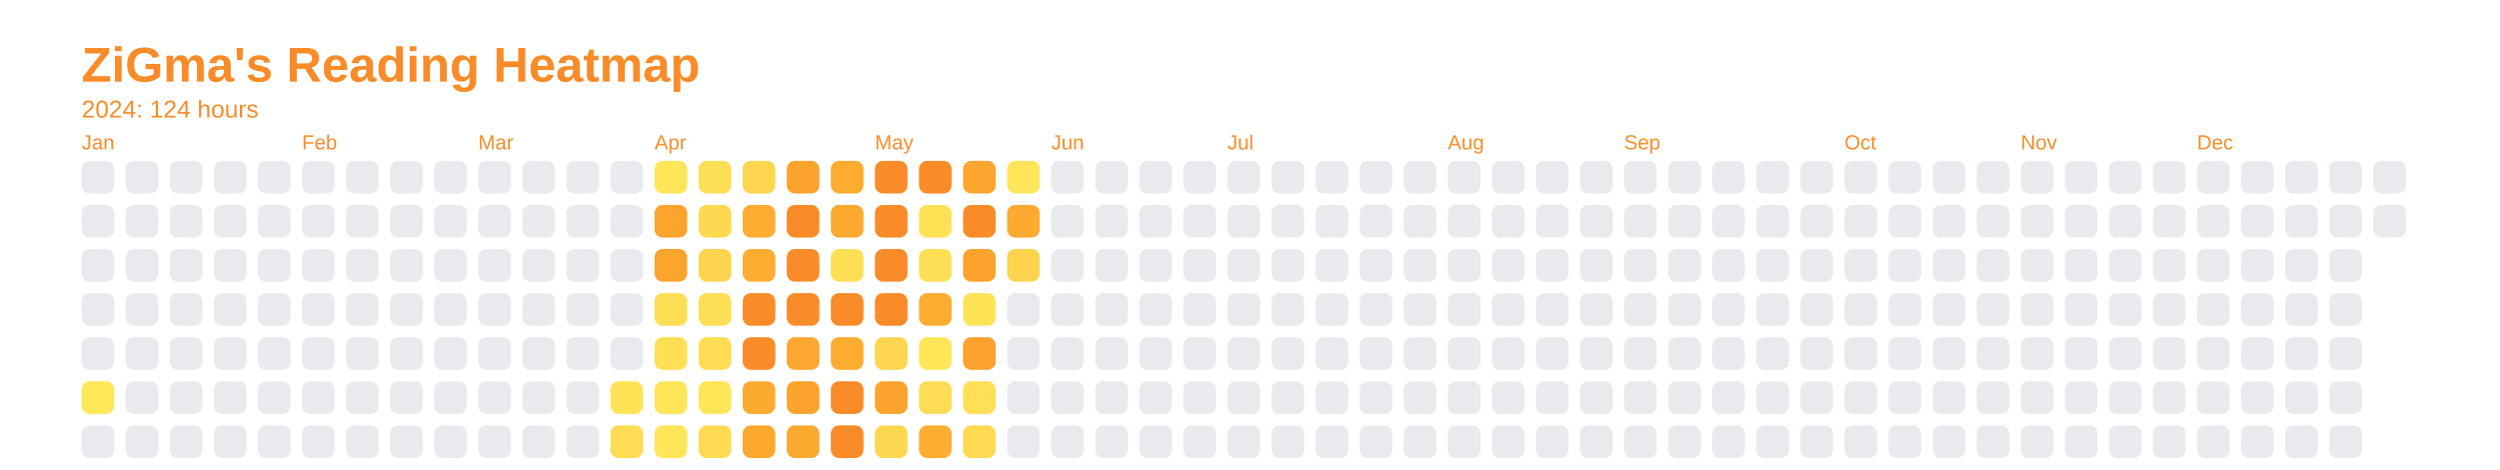
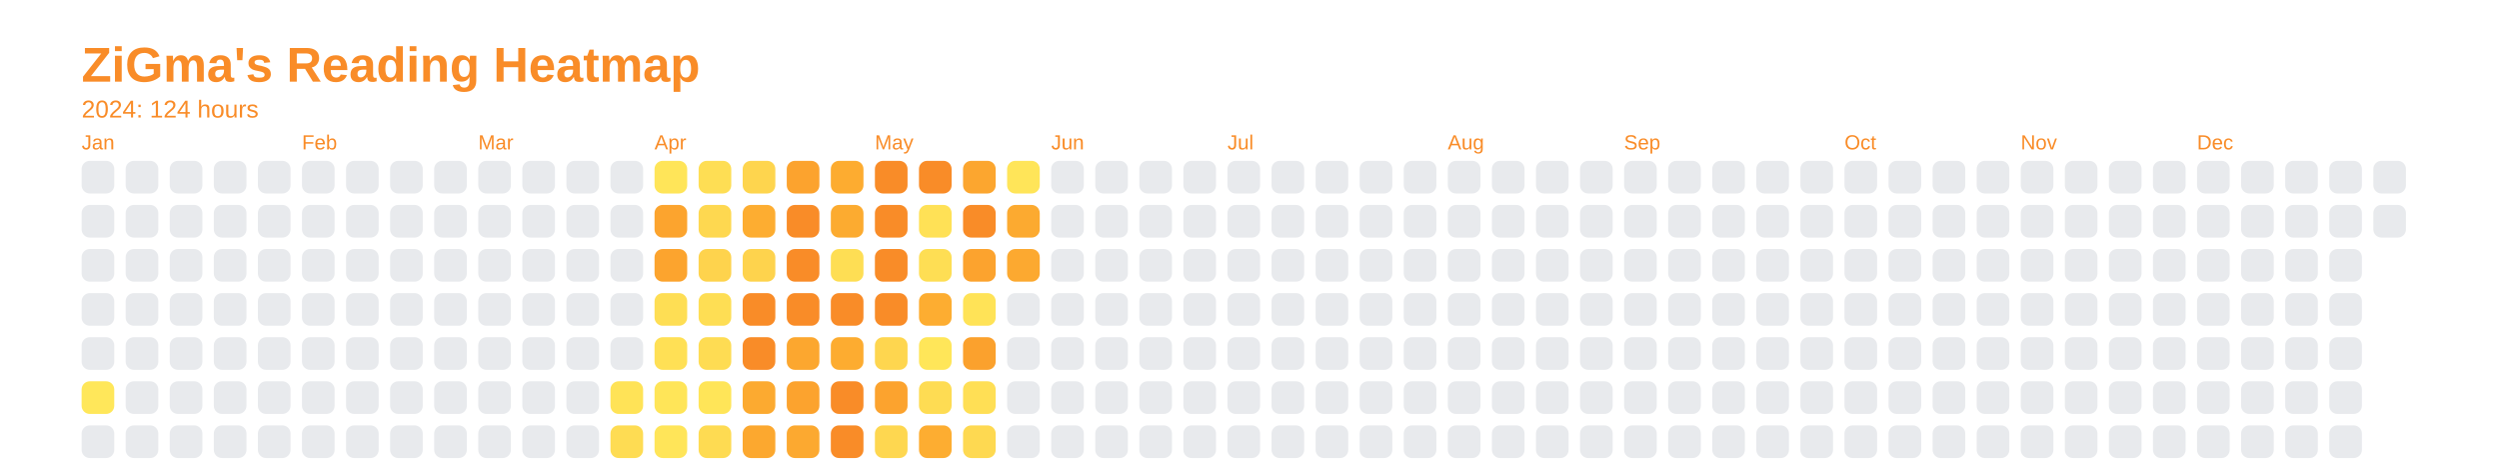
<svg xmlns="http://www.w3.org/2000/svg" baseProfile="full" height="57.5mm" version="1.1" viewBox="0,0,306.2,57.5" width="306.2mm">
  <defs />
  <rect fill="none" height="57.5" width="306.2" x="0" y="0" />
  <text fill="#f98c28" style="font-size:6px; font-family:Arial; font-weight:bold;" x="10" y="10">ZiGma's Reading Heatmap</text>
  <text fill="#f98c28" style="font-size:3px; font-family:Arial;" x="10" y="14.4">2024: 124 hours</text>
  <text fill="#f98c28" style="font-size:2.5px; font-family:Arial" x="10" y="18.3">Jan</text>
  <rect fill="#e8eaed" height="4" rx="1" ry="1" width="4" x="10" y="19.7" />
  <rect fill="#e8eaed" height="4" rx="1" ry="1" width="4" x="10" y="25.1" />
  <rect fill="#e8eaed" height="4" rx="1" ry="1" width="4" x="10" y="30.5" />
  <rect fill="#e8eaed" height="4" rx="1" ry="1" width="4" x="10" y="35.9" />
  <rect fill="#e8eaed" height="4" rx="1" ry="1" width="4" x="10" y="41.3" />
  <rect fill="#ffe75a" height="4" rx="1" ry="1" width="4" x="10" y="46.7" />
  <rect fill="#e8eaed" height="4" rx="1" ry="1" width="4" x="10" y="52.1" />
  <rect fill="#e8eaed" height="4" rx="1" ry="1" width="4" x="15.4" y="19.7" />
  <rect fill="#e8eaed" height="4" rx="1" ry="1" width="4" x="15.4" y="25.1" />
  <rect fill="#e8eaed" height="4" rx="1" ry="1" width="4" x="15.4" y="30.5" />
  <rect fill="#e8eaed" height="4" rx="1" ry="1" width="4" x="15.4" y="35.9" />
  <rect fill="#e8eaed" height="4" rx="1" ry="1" width="4" x="15.4" y="41.3" />
  <rect fill="#e8eaed" height="4" rx="1" ry="1" width="4" x="15.4" y="46.7" />
  <rect fill="#e8eaed" height="4" rx="1" ry="1" width="4" x="15.4" y="52.1" />
  <rect fill="#e8eaed" height="4" rx="1" ry="1" width="4" x="20.8" y="19.7" />
  <rect fill="#e8eaed" height="4" rx="1" ry="1" width="4" x="20.8" y="25.1" />
  <rect fill="#e8eaed" height="4" rx="1" ry="1" width="4" x="20.8" y="30.5" />
  <rect fill="#e8eaed" height="4" rx="1" ry="1" width="4" x="20.8" y="35.9" />
  <rect fill="#e8eaed" height="4" rx="1" ry="1" width="4" x="20.8" y="41.3" />
  <rect fill="#e8eaed" height="4" rx="1" ry="1" width="4" x="20.8" y="46.7" />
  <rect fill="#e8eaed" height="4" rx="1" ry="1" width="4" x="20.8" y="52.1" />
  <rect fill="#e8eaed" height="4" rx="1" ry="1" width="4" x="26.2" y="19.7" />
  <rect fill="#e8eaed" height="4" rx="1" ry="1" width="4" x="26.2" y="25.1" />
  <rect fill="#e8eaed" height="4" rx="1" ry="1" width="4" x="26.2" y="30.5" />
  <rect fill="#e8eaed" height="4" rx="1" ry="1" width="4" x="26.2" y="35.9" />
  <rect fill="#e8eaed" height="4" rx="1" ry="1" width="4" x="26.2" y="41.3" />
  <rect fill="#e8eaed" height="4" rx="1" ry="1" width="4" x="26.2" y="46.7" />
  <rect fill="#e8eaed" height="4" rx="1" ry="1" width="4" x="26.2" y="52.1" />
  <rect fill="#e8eaed" height="4" rx="1" ry="1" width="4" x="31.6" y="19.7" />
  <rect fill="#e8eaed" height="4" rx="1" ry="1" width="4" x="31.6" y="25.1" />
  <rect fill="#e8eaed" height="4" rx="1" ry="1" width="4" x="31.6" y="30.5" />
  <rect fill="#e8eaed" height="4" rx="1" ry="1" width="4" x="31.6" y="35.9" />
  <rect fill="#e8eaed" height="4" rx="1" ry="1" width="4" x="31.6" y="41.3" />
  <rect fill="#e8eaed" height="4" rx="1" ry="1" width="4" x="31.6" y="46.7" />
  <rect fill="#e8eaed" height="4" rx="1" ry="1" width="4" x="31.6" y="52.1" />
  <text fill="#f98c28" style="font-size:2.5px; font-family:Arial" x="37.0" y="18.3">Feb</text>
  <rect fill="#e8eaed" height="4" rx="1" ry="1" width="4" x="37.0" y="19.7" />
  <rect fill="#e8eaed" height="4" rx="1" ry="1" width="4" x="37.0" y="25.1" />
  <rect fill="#e8eaed" height="4" rx="1" ry="1" width="4" x="37.0" y="30.5" />
  <rect fill="#e8eaed" height="4" rx="1" ry="1" width="4" x="37.0" y="35.9" />
  <rect fill="#e8eaed" height="4" rx="1" ry="1" width="4" x="37.0" y="41.3" />
  <rect fill="#e8eaed" height="4" rx="1" ry="1" width="4" x="37.0" y="46.7" />
  <rect fill="#e8eaed" height="4" rx="1" ry="1" width="4" x="37.0" y="52.1" />
  <rect fill="#e8eaed" height="4" rx="1" ry="1" width="4" x="42.4" y="19.7" />
  <rect fill="#e8eaed" height="4" rx="1" ry="1" width="4" x="42.4" y="25.1" />
  <rect fill="#e8eaed" height="4" rx="1" ry="1" width="4" x="42.4" y="30.5" />
  <rect fill="#e8eaed" height="4" rx="1" ry="1" width="4" x="42.4" y="35.9" />
  <rect fill="#e8eaed" height="4" rx="1" ry="1" width="4" x="42.4" y="41.3" />
  <rect fill="#e8eaed" height="4" rx="1" ry="1" width="4" x="42.4" y="46.7" />
  <rect fill="#e8eaed" height="4" rx="1" ry="1" width="4" x="42.4" y="52.1" />
  <rect fill="#e8eaed" height="4" rx="1" ry="1" width="4" x="47.8" y="19.7" />
  <rect fill="#e8eaed" height="4" rx="1" ry="1" width="4" x="47.8" y="25.1" />
  <rect fill="#e8eaed" height="4" rx="1" ry="1" width="4" x="47.8" y="30.5" />
  <rect fill="#e8eaed" height="4" rx="1" ry="1" width="4" x="47.8" y="35.9" />
  <rect fill="#e8eaed" height="4" rx="1" ry="1" width="4" x="47.8" y="41.3" />
  <rect fill="#e8eaed" height="4" rx="1" ry="1" width="4" x="47.8" y="46.7" />
  <rect fill="#e8eaed" height="4" rx="1" ry="1" width="4" x="47.8" y="52.1" />
  <rect fill="#e8eaed" height="4" rx="1" ry="1" width="4" x="53.2" y="19.7" />
  <rect fill="#e8eaed" height="4" rx="1" ry="1" width="4" x="53.2" y="25.1" />
  <rect fill="#e8eaed" height="4" rx="1" ry="1" width="4" x="53.2" y="30.5" />
  <rect fill="#e8eaed" height="4" rx="1" ry="1" width="4" x="53.2" y="35.9" />
  <rect fill="#e8eaed" height="4" rx="1" ry="1" width="4" x="53.2" y="41.3" />
  <rect fill="#e8eaed" height="4" rx="1" ry="1" width="4" x="53.2" y="46.7" />
  <rect fill="#e8eaed" height="4" rx="1" ry="1" width="4" x="53.2" y="52.1" />
  <text fill="#f98c28" style="font-size:2.5px; font-family:Arial" x="58.6" y="18.3">Mar</text>
  <rect fill="#e8eaed" height="4" rx="1" ry="1" width="4" x="58.6" y="19.7" />
  <rect fill="#e8eaed" height="4" rx="1" ry="1" width="4" x="58.6" y="25.1" />
  <rect fill="#e8eaed" height="4" rx="1" ry="1" width="4" x="58.6" y="30.5" />
  <rect fill="#e8eaed" height="4" rx="1" ry="1" width="4" x="58.6" y="35.9" />
  <rect fill="#e8eaed" height="4" rx="1" ry="1" width="4" x="58.6" y="41.3" />
  <rect fill="#e8eaed" height="4" rx="1" ry="1" width="4" x="58.6" y="46.7" />
  <rect fill="#e8eaed" height="4" rx="1" ry="1" width="4" x="58.6" y="52.1" />
  <rect fill="#e8eaed" height="4" rx="1" ry="1" width="4" x="64" y="19.7" />
  <rect fill="#e8eaed" height="4" rx="1" ry="1" width="4" x="64" y="25.1" />
  <rect fill="#e8eaed" height="4" rx="1" ry="1" width="4" x="64" y="30.5" />
  <rect fill="#e8eaed" height="4" rx="1" ry="1" width="4" x="64" y="35.9" />
  <rect fill="#e8eaed" height="4" rx="1" ry="1" width="4" x="64" y="41.3" />
  <rect fill="#e8eaed" height="4" rx="1" ry="1" width="4" x="64" y="46.7" />
  <rect fill="#e8eaed" height="4" rx="1" ry="1" width="4" x="64" y="52.1" />
  <rect fill="#e8eaed" height="4" rx="1" ry="1" width="4" x="69.4" y="19.7" />
  <rect fill="#e8eaed" height="4" rx="1" ry="1" width="4" x="69.4" y="25.1" />
  <rect fill="#e8eaed" height="4" rx="1" ry="1" width="4" x="69.4" y="30.5" />
  <rect fill="#e8eaed" height="4" rx="1" ry="1" width="4" x="69.4" y="35.9" />
  <rect fill="#e8eaed" height="4" rx="1" ry="1" width="4" x="69.4" y="41.3" />
  <rect fill="#e8eaed" height="4" rx="1" ry="1" width="4" x="69.4" y="46.7" />
  <rect fill="#e8eaed" height="4" rx="1" ry="1" width="4" x="69.4" y="52.1" />
  <rect fill="#e8eaed" height="4" rx="1" ry="1" width="4" x="74.8" y="19.7" />
  <rect fill="#e8eaed" height="4" rx="1" ry="1" width="4" x="74.8" y="25.1" />
  <rect fill="#e8eaed" height="4" rx="1" ry="1" width="4" x="74.8" y="30.5" />
  <rect fill="#e8eaed" height="4" rx="1" ry="1" width="4" x="74.8" y="35.9" />
  <rect fill="#e8eaed" height="4" rx="1" ry="1" width="4" x="74.8" y="41.3" />
  <rect fill="#ffe357" height="4" rx="1" ry="1" width="4" x="74.8" y="46.7" />
  <rect fill="#fedc53" height="4" rx="1" ry="1" width="4" x="74.8" y="52.1" />
  <text fill="#f98c28" style="font-size:2.5px; font-family:Arial" x="80.2" y="18.3">Apr</text>
  <rect fill="#ffe559" height="4" rx="1" ry="1" width="4" x="80.2" y="19.7" />
  <rect fill="#fca42e" height="4" rx="1" ry="1" width="4" x="80.2" y="25.1" />
  <rect fill="#fca42e" height="4" rx="1" ry="1" width="4" x="80.2" y="30.5" />
  <rect fill="#fede54" height="4" rx="1" ry="1" width="4" x="80.2" y="35.9" />
  <rect fill="#ffe055" height="4" rx="1" ry="1" width="4" x="80.2" y="41.3" />
  <rect fill="#ffe558" height="4" rx="1" ry="1" width="4" x="80.2" y="46.7" />
  <rect fill="#ffe559" height="4" rx="1" ry="1" width="4" x="80.2" y="52.1" />
  <rect fill="#fede54" height="4" rx="1" ry="1" width="4" x="85.6" y="19.7" />
  <rect fill="#fed850" height="4" rx="1" ry="1" width="4" x="85.6" y="25.1" />
  <rect fill="#fed34d" height="4" rx="1" ry="1" width="4" x="85.6" y="30.5" />
  <rect fill="#fede54" height="4" rx="1" ry="1" width="4" x="85.6" y="35.9" />
  <rect fill="#fedc53" height="4" rx="1" ry="1" width="4" x="85.6" y="41.3" />
  <rect fill="#ffe558" height="4" rx="1" ry="1" width="4" x="85.6" y="46.7" />
  <rect fill="#fedb52" height="4" rx="1" ry="1" width="4" x="85.6" y="52.1" />
  <rect fill="#fed54e" height="4" rx="1" ry="1" width="4" x="91" y="19.7" />
  <rect fill="#fdad31" height="4" rx="1" ry="1" width="4" x="91" y="25.1" />
-   <rect fill="#fdad31" height="4" rx="1" ry="1" width="4" x="91" y="30.5" />
+   <rect fill="#fed34d" height="4" rx="1" ry="1" width="4" x="91" y="30.5" />
  <rect fill="#f98c28" height="4" rx="1" ry="1" width="4" x="91" y="35.9" />
  <rect fill="#f98c28" height="4" rx="1" ry="1" width="4" x="91" y="41.3" />
  <rect fill="#fcaa30" height="4" rx="1" ry="1" width="4" x="91" y="46.7" />
  <rect fill="#fca82f" height="4" rx="1" ry="1" width="4" x="91" y="52.1" />
  <rect fill="#fca32e" height="4" rx="1" ry="1" width="4" x="96.4" y="19.7" />
  <rect fill="#f98c28" height="4" rx="1" ry="1" width="4" x="96.4" y="25.1" />
  <rect fill="#f98c28" height="4" rx="1" ry="1" width="4" x="96.4" y="30.5" />
  <rect fill="#f98c28" height="4" rx="1" ry="1" width="4" x="96.4" y="35.9" />
  <rect fill="#fca72f" height="4" rx="1" ry="1" width="4" x="96.4" y="41.3" />
  <rect fill="#fca32e" height="4" rx="1" ry="1" width="4" x="96.4" y="46.7" />
  <rect fill="#fca930" height="4" rx="1" ry="1" width="4" x="96.4" y="52.1" />
  <rect fill="#fdac30" height="4" rx="1" ry="1" width="4" x="101.8" y="19.7" />
  <rect fill="#fcab30" height="4" rx="1" ry="1" width="4" x="101.8" y="25.1" />
  <rect fill="#fede54" height="4" rx="1" ry="1" width="4" x="101.8" y="30.5" />
  <rect fill="#f98c28" height="4" rx="1" ry="1" width="4" x="101.8" y="35.9" />
  <rect fill="#fdac30" height="4" rx="1" ry="1" width="4" x="101.8" y="41.3" />
  <rect fill="#f98c28" height="4" rx="1" ry="1" width="4" x="101.8" y="46.7" />
  <rect fill="#f98c28" height="4" rx="1" ry="1" width="4" x="101.8" y="52.1" />
  <text fill="#f98c28" style="font-size:2.5px; font-family:Arial" x="107.2" y="18.3">May</text>
  <rect fill="#f98c28" height="4" rx="1" ry="1" width="4" x="107.2" y="19.7" />
  <rect fill="#f98c28" height="4" rx="1" ry="1" width="4" x="107.2" y="25.1" />
  <rect fill="#f98c28" height="4" rx="1" ry="1" width="4" x="107.2" y="30.5" />
  <rect fill="#f98c28" height="4" rx="1" ry="1" width="4" x="107.2" y="35.9" />
  <rect fill="#fed64f" height="4" rx="1" ry="1" width="4" x="107.2" y="41.3" />
  <rect fill="#fca32e" height="4" rx="1" ry="1" width="4" x="107.2" y="46.7" />
  <rect fill="#fed750" height="4" rx="1" ry="1" width="4" x="107.2" y="52.1" />
  <rect fill="#f98c28" height="4" rx="1" ry="1" width="4" x="112.6" y="19.7" />
  <rect fill="#ffe156" height="4" rx="1" ry="1" width="4" x="112.6" y="25.1" />
  <rect fill="#fede54" height="4" rx="1" ry="1" width="4" x="112.6" y="30.5" />
  <rect fill="#fdad31" height="4" rx="1" ry="1" width="4" x="112.6" y="35.9" />
  <rect fill="#ffe659" height="4" rx="1" ry="1" width="4" x="112.6" y="41.3" />
  <rect fill="#fedc53" height="4" rx="1" ry="1" width="4" x="112.6" y="46.7" />
  <rect fill="#fdad31" height="4" rx="1" ry="1" width="4" x="112.6" y="52.1" />
  <rect fill="#fca62f" height="4" rx="1" ry="1" width="4" x="118" y="19.7" />
  <rect fill="#f98c28" height="4" rx="1" ry="1" width="4" x="118" y="25.1" />
  <rect fill="#fca32e" height="4" rx="1" ry="1" width="4" x="118" y="30.5" />
  <rect fill="#ffe357" height="4" rx="1" ry="1" width="4" x="118" y="35.9" />
  <rect fill="#fba12d" height="4" rx="1" ry="1" width="4" x="118" y="41.3" />
  <rect fill="#ffdf55" height="4" rx="1" ry="1" width="4" x="118" y="46.7" />
  <rect fill="#fed951" height="4" rx="1" ry="1" width="4" x="118" y="52.1" />
  <rect fill="#ffe559" height="4" rx="1" ry="1" width="4" x="123.4" y="19.7" />
  <rect fill="#fcaa30" height="4" rx="1" ry="1" width="4" x="123.4" y="25.1" />
-   <rect fill="#fed34d" height="4" rx="1" ry="1" width="4" x="123.4" y="30.5" />
+   <rect fill="#fca930" height="4" rx="1" ry="1" width="4" x="123.4" y="30.5" />
  <rect fill="#e8eaed" height="4" rx="1" ry="1" width="4" x="123.4" y="35.9" />
  <rect fill="#e8eaed" height="4" rx="1" ry="1" width="4" x="123.4" y="41.3" />
  <rect fill="#e8eaed" height="4" rx="1" ry="1" width="4" x="123.4" y="46.7" />
  <rect fill="#e8eaed" height="4" rx="1" ry="1" width="4" x="123.4" y="52.1" />
  <text fill="#f98c28" style="font-size:2.5px; font-family:Arial" x="128.8" y="18.3">Jun</text>
  <rect fill="#e8eaed" height="4" rx="1" ry="1" width="4" x="128.8" y="19.7" />
  <rect fill="#e8eaed" height="4" rx="1" ry="1" width="4" x="128.8" y="25.1" />
  <rect fill="#e8eaed" height="4" rx="1" ry="1" width="4" x="128.8" y="30.5" />
  <rect fill="#e8eaed" height="4" rx="1" ry="1" width="4" x="128.8" y="35.9" />
  <rect fill="#e8eaed" height="4" rx="1" ry="1" width="4" x="128.8" y="41.3" />
  <rect fill="#e8eaed" height="4" rx="1" ry="1" width="4" x="128.8" y="46.7" />
  <rect fill="#e8eaed" height="4" rx="1" ry="1" width="4" x="128.8" y="52.1" />
  <rect fill="#e8eaed" height="4" rx="1" ry="1" width="4" x="134.2" y="19.7" />
  <rect fill="#e8eaed" height="4" rx="1" ry="1" width="4" x="134.2" y="25.1" />
  <rect fill="#e8eaed" height="4" rx="1" ry="1" width="4" x="134.2" y="30.5" />
  <rect fill="#e8eaed" height="4" rx="1" ry="1" width="4" x="134.2" y="35.9" />
  <rect fill="#e8eaed" height="4" rx="1" ry="1" width="4" x="134.2" y="41.3" />
  <rect fill="#e8eaed" height="4" rx="1" ry="1" width="4" x="134.2" y="46.7" />
  <rect fill="#e8eaed" height="4" rx="1" ry="1" width="4" x="134.2" y="52.1" />
  <rect fill="#e8eaed" height="4" rx="1" ry="1" width="4" x="139.6" y="19.7" />
  <rect fill="#e8eaed" height="4" rx="1" ry="1" width="4" x="139.6" y="25.1" />
  <rect fill="#e8eaed" height="4" rx="1" ry="1" width="4" x="139.6" y="30.5" />
  <rect fill="#e8eaed" height="4" rx="1" ry="1" width="4" x="139.6" y="35.9" />
  <rect fill="#e8eaed" height="4" rx="1" ry="1" width="4" x="139.6" y="41.3" />
  <rect fill="#e8eaed" height="4" rx="1" ry="1" width="4" x="139.6" y="46.7" />
  <rect fill="#e8eaed" height="4" rx="1" ry="1" width="4" x="139.6" y="52.1" />
  <rect fill="#e8eaed" height="4" rx="1" ry="1" width="4" x="145" y="19.7" />
  <rect fill="#e8eaed" height="4" rx="1" ry="1" width="4" x="145" y="25.1" />
  <rect fill="#e8eaed" height="4" rx="1" ry="1" width="4" x="145" y="30.5" />
  <rect fill="#e8eaed" height="4" rx="1" ry="1" width="4" x="145" y="35.9" />
  <rect fill="#e8eaed" height="4" rx="1" ry="1" width="4" x="145" y="41.3" />
  <rect fill="#e8eaed" height="4" rx="1" ry="1" width="4" x="145" y="46.7" />
  <rect fill="#e8eaed" height="4" rx="1" ry="1" width="4" x="145" y="52.1" />
  <text fill="#f98c28" style="font-size:2.5px; font-family:Arial" x="150.4" y="18.3">Jul</text>
  <rect fill="#e8eaed" height="4" rx="1" ry="1" width="4" x="150.4" y="19.7" />
  <rect fill="#e8eaed" height="4" rx="1" ry="1" width="4" x="150.4" y="25.1" />
  <rect fill="#e8eaed" height="4" rx="1" ry="1" width="4" x="150.4" y="30.5" />
  <rect fill="#e8eaed" height="4" rx="1" ry="1" width="4" x="150.4" y="35.9" />
  <rect fill="#e8eaed" height="4" rx="1" ry="1" width="4" x="150.4" y="41.3" />
  <rect fill="#e8eaed" height="4" rx="1" ry="1" width="4" x="150.4" y="46.7" />
  <rect fill="#e8eaed" height="4" rx="1" ry="1" width="4" x="150.4" y="52.1" />
  <rect fill="#e8eaed" height="4" rx="1" ry="1" width="4" x="155.8" y="19.7" />
  <rect fill="#e8eaed" height="4" rx="1" ry="1" width="4" x="155.8" y="25.1" />
  <rect fill="#e8eaed" height="4" rx="1" ry="1" width="4" x="155.8" y="30.5" />
  <rect fill="#e8eaed" height="4" rx="1" ry="1" width="4" x="155.8" y="35.9" />
  <rect fill="#e8eaed" height="4" rx="1" ry="1" width="4" x="155.8" y="41.3" />
  <rect fill="#e8eaed" height="4" rx="1" ry="1" width="4" x="155.8" y="46.7" />
  <rect fill="#e8eaed" height="4" rx="1" ry="1" width="4" x="155.8" y="52.1" />
  <rect fill="#e8eaed" height="4" rx="1" ry="1" width="4" x="161.2" y="19.7" />
  <rect fill="#e8eaed" height="4" rx="1" ry="1" width="4" x="161.2" y="25.1" />
  <rect fill="#e8eaed" height="4" rx="1" ry="1" width="4" x="161.2" y="30.5" />
  <rect fill="#e8eaed" height="4" rx="1" ry="1" width="4" x="161.2" y="35.9" />
  <rect fill="#e8eaed" height="4" rx="1" ry="1" width="4" x="161.2" y="41.3" />
  <rect fill="#e8eaed" height="4" rx="1" ry="1" width="4" x="161.2" y="46.7" />
  <rect fill="#e8eaed" height="4" rx="1" ry="1" width="4" x="161.2" y="52.1" />
  <rect fill="#e8eaed" height="4" rx="1" ry="1" width="4" x="166.6" y="19.7" />
  <rect fill="#e8eaed" height="4" rx="1" ry="1" width="4" x="166.6" y="25.1" />
  <rect fill="#e8eaed" height="4" rx="1" ry="1" width="4" x="166.6" y="30.5" />
  <rect fill="#e8eaed" height="4" rx="1" ry="1" width="4" x="166.6" y="35.9" />
  <rect fill="#e8eaed" height="4" rx="1" ry="1" width="4" x="166.6" y="41.3" />
  <rect fill="#e8eaed" height="4" rx="1" ry="1" width="4" x="166.6" y="46.7" />
  <rect fill="#e8eaed" height="4" rx="1" ry="1" width="4" x="166.6" y="52.1" />
  <rect fill="#e8eaed" height="4" rx="1" ry="1" width="4" x="172" y="19.7" />
  <rect fill="#e8eaed" height="4" rx="1" ry="1" width="4" x="172" y="25.1" />
  <rect fill="#e8eaed" height="4" rx="1" ry="1" width="4" x="172" y="30.5" />
  <rect fill="#e8eaed" height="4" rx="1" ry="1" width="4" x="172" y="35.9" />
  <rect fill="#e8eaed" height="4" rx="1" ry="1" width="4" x="172" y="41.3" />
  <rect fill="#e8eaed" height="4" rx="1" ry="1" width="4" x="172" y="46.7" />
  <rect fill="#e8eaed" height="4" rx="1" ry="1" width="4" x="172" y="52.1" />
  <text fill="#f98c28" style="font-size:2.5px; font-family:Arial" x="177.4" y="18.3">Aug</text>
  <rect fill="#e8eaed" height="4" rx="1" ry="1" width="4" x="177.4" y="19.7" />
  <rect fill="#e8eaed" height="4" rx="1" ry="1" width="4" x="177.4" y="25.1" />
  <rect fill="#e8eaed" height="4" rx="1" ry="1" width="4" x="177.4" y="30.5" />
  <rect fill="#e8eaed" height="4" rx="1" ry="1" width="4" x="177.4" y="35.9" />
  <rect fill="#e8eaed" height="4" rx="1" ry="1" width="4" x="177.4" y="41.3" />
  <rect fill="#e8eaed" height="4" rx="1" ry="1" width="4" x="177.4" y="46.7" />
  <rect fill="#e8eaed" height="4" rx="1" ry="1" width="4" x="177.4" y="52.1" />
  <rect fill="#e8eaed" height="4" rx="1" ry="1" width="4" x="182.8" y="19.7" />
  <rect fill="#e8eaed" height="4" rx="1" ry="1" width="4" x="182.8" y="25.1" />
  <rect fill="#e8eaed" height="4" rx="1" ry="1" width="4" x="182.8" y="30.5" />
  <rect fill="#e8eaed" height="4" rx="1" ry="1" width="4" x="182.8" y="35.9" />
  <rect fill="#e8eaed" height="4" rx="1" ry="1" width="4" x="182.8" y="41.3" />
  <rect fill="#e8eaed" height="4" rx="1" ry="1" width="4" x="182.8" y="46.7" />
  <rect fill="#e8eaed" height="4" rx="1" ry="1" width="4" x="182.8" y="52.1" />
  <rect fill="#e8eaed" height="4" rx="1" ry="1" width="4" x="188.2" y="19.7" />
  <rect fill="#e8eaed" height="4" rx="1" ry="1" width="4" x="188.2" y="25.1" />
  <rect fill="#e8eaed" height="4" rx="1" ry="1" width="4" x="188.2" y="30.5" />
  <rect fill="#e8eaed" height="4" rx="1" ry="1" width="4" x="188.2" y="35.9" />
  <rect fill="#e8eaed" height="4" rx="1" ry="1" width="4" x="188.2" y="41.3" />
  <rect fill="#e8eaed" height="4" rx="1" ry="1" width="4" x="188.2" y="46.7" />
  <rect fill="#e8eaed" height="4" rx="1" ry="1" width="4" x="188.2" y="52.1" />
  <rect fill="#e8eaed" height="4" rx="1" ry="1" width="4" x="193.6" y="19.7" />
  <rect fill="#e8eaed" height="4" rx="1" ry="1" width="4" x="193.6" y="25.1" />
  <rect fill="#e8eaed" height="4" rx="1" ry="1" width="4" x="193.6" y="30.5" />
  <rect fill="#e8eaed" height="4" rx="1" ry="1" width="4" x="193.6" y="35.9" />
  <rect fill="#e8eaed" height="4" rx="1" ry="1" width="4" x="193.6" y="41.3" />
  <rect fill="#e8eaed" height="4" rx="1" ry="1" width="4" x="193.6" y="46.7" />
  <rect fill="#e8eaed" height="4" rx="1" ry="1" width="4" x="193.6" y="52.1" />
  <text fill="#f98c28" style="font-size:2.5px; font-family:Arial" x="199" y="18.3">Sep</text>
  <rect fill="#e8eaed" height="4" rx="1" ry="1" width="4" x="199" y="19.7" />
  <rect fill="#e8eaed" height="4" rx="1" ry="1" width="4" x="199" y="25.1" />
  <rect fill="#e8eaed" height="4" rx="1" ry="1" width="4" x="199" y="30.5" />
  <rect fill="#e8eaed" height="4" rx="1" ry="1" width="4" x="199" y="35.9" />
  <rect fill="#e8eaed" height="4" rx="1" ry="1" width="4" x="199" y="41.3" />
  <rect fill="#e8eaed" height="4" rx="1" ry="1" width="4" x="199" y="46.7" />
  <rect fill="#e8eaed" height="4" rx="1" ry="1" width="4" x="199" y="52.1" />
  <rect fill="#e8eaed" height="4" rx="1" ry="1" width="4" x="204.4" y="19.7" />
  <rect fill="#e8eaed" height="4" rx="1" ry="1" width="4" x="204.4" y="25.1" />
  <rect fill="#e8eaed" height="4" rx="1" ry="1" width="4" x="204.4" y="30.5" />
  <rect fill="#e8eaed" height="4" rx="1" ry="1" width="4" x="204.4" y="35.9" />
  <rect fill="#e8eaed" height="4" rx="1" ry="1" width="4" x="204.4" y="41.3" />
  <rect fill="#e8eaed" height="4" rx="1" ry="1" width="4" x="204.4" y="46.7" />
  <rect fill="#e8eaed" height="4" rx="1" ry="1" width="4" x="204.4" y="52.1" />
  <rect fill="#e8eaed" height="4" rx="1" ry="1" width="4" x="209.8" y="19.7" />
  <rect fill="#e8eaed" height="4" rx="1" ry="1" width="4" x="209.8" y="25.1" />
  <rect fill="#e8eaed" height="4" rx="1" ry="1" width="4" x="209.8" y="30.5" />
  <rect fill="#e8eaed" height="4" rx="1" ry="1" width="4" x="209.8" y="35.9" />
  <rect fill="#e8eaed" height="4" rx="1" ry="1" width="4" x="209.8" y="41.3" />
  <rect fill="#e8eaed" height="4" rx="1" ry="1" width="4" x="209.8" y="46.7" />
  <rect fill="#e8eaed" height="4" rx="1" ry="1" width="4" x="209.8" y="52.1" />
  <rect fill="#e8eaed" height="4" rx="1" ry="1" width="4" x="215.2" y="19.7" />
  <rect fill="#e8eaed" height="4" rx="1" ry="1" width="4" x="215.2" y="25.1" />
  <rect fill="#e8eaed" height="4" rx="1" ry="1" width="4" x="215.2" y="30.5" />
  <rect fill="#e8eaed" height="4" rx="1" ry="1" width="4" x="215.2" y="35.9" />
  <rect fill="#e8eaed" height="4" rx="1" ry="1" width="4" x="215.2" y="41.3" />
  <rect fill="#e8eaed" height="4" rx="1" ry="1" width="4" x="215.2" y="46.7" />
  <rect fill="#e8eaed" height="4" rx="1" ry="1" width="4" x="215.2" y="52.1" />
  <rect fill="#e8eaed" height="4" rx="1" ry="1" width="4" x="220.6" y="19.7" />
  <rect fill="#e8eaed" height="4" rx="1" ry="1" width="4" x="220.6" y="25.1" />
  <rect fill="#e8eaed" height="4" rx="1" ry="1" width="4" x="220.6" y="30.5" />
  <rect fill="#e8eaed" height="4" rx="1" ry="1" width="4" x="220.6" y="35.9" />
  <rect fill="#e8eaed" height="4" rx="1" ry="1" width="4" x="220.6" y="41.3" />
  <rect fill="#e8eaed" height="4" rx="1" ry="1" width="4" x="220.6" y="46.7" />
  <rect fill="#e8eaed" height="4" rx="1" ry="1" width="4" x="220.6" y="52.1" />
  <text fill="#f98c28" style="font-size:2.5px; font-family:Arial" x="226" y="18.3">Oct</text>
  <rect fill="#e8eaed" height="4" rx="1" ry="1" width="4" x="226" y="19.7" />
  <rect fill="#e8eaed" height="4" rx="1" ry="1" width="4" x="226" y="25.1" />
  <rect fill="#e8eaed" height="4" rx="1" ry="1" width="4" x="226" y="30.5" />
  <rect fill="#e8eaed" height="4" rx="1" ry="1" width="4" x="226" y="35.9" />
  <rect fill="#e8eaed" height="4" rx="1" ry="1" width="4" x="226" y="41.3" />
  <rect fill="#e8eaed" height="4" rx="1" ry="1" width="4" x="226" y="46.7" />
  <rect fill="#e8eaed" height="4" rx="1" ry="1" width="4" x="226" y="52.1" />
  <rect fill="#e8eaed" height="4" rx="1" ry="1" width="4" x="231.4" y="19.7" />
  <rect fill="#e8eaed" height="4" rx="1" ry="1" width="4" x="231.4" y="25.1" />
  <rect fill="#e8eaed" height="4" rx="1" ry="1" width="4" x="231.4" y="30.5" />
  <rect fill="#e8eaed" height="4" rx="1" ry="1" width="4" x="231.4" y="35.9" />
  <rect fill="#e8eaed" height="4" rx="1" ry="1" width="4" x="231.4" y="41.3" />
  <rect fill="#e8eaed" height="4" rx="1" ry="1" width="4" x="231.4" y="46.7" />
  <rect fill="#e8eaed" height="4" rx="1" ry="1" width="4" x="231.4" y="52.1" />
  <rect fill="#e8eaed" height="4" rx="1" ry="1" width="4" x="236.8" y="19.7" />
  <rect fill="#e8eaed" height="4" rx="1" ry="1" width="4" x="236.8" y="25.1" />
  <rect fill="#e8eaed" height="4" rx="1" ry="1" width="4" x="236.8" y="30.5" />
  <rect fill="#e8eaed" height="4" rx="1" ry="1" width="4" x="236.8" y="35.9" />
  <rect fill="#e8eaed" height="4" rx="1" ry="1" width="4" x="236.8" y="41.3" />
  <rect fill="#e8eaed" height="4" rx="1" ry="1" width="4" x="236.8" y="46.7" />
  <rect fill="#e8eaed" height="4" rx="1" ry="1" width="4" x="236.8" y="52.1" />
  <rect fill="#e8eaed" height="4" rx="1" ry="1" width="4" x="242.2" y="19.7" />
  <rect fill="#e8eaed" height="4" rx="1" ry="1" width="4" x="242.2" y="25.1" />
  <rect fill="#e8eaed" height="4" rx="1" ry="1" width="4" x="242.2" y="30.5" />
  <rect fill="#e8eaed" height="4" rx="1" ry="1" width="4" x="242.2" y="35.9" />
  <rect fill="#e8eaed" height="4" rx="1" ry="1" width="4" x="242.2" y="41.3" />
  <rect fill="#e8eaed" height="4" rx="1" ry="1" width="4" x="242.2" y="46.7" />
  <rect fill="#e8eaed" height="4" rx="1" ry="1" width="4" x="242.2" y="52.1" />
  <text fill="#f98c28" style="font-size:2.5px; font-family:Arial" x="247.6" y="18.3">Nov</text>
  <rect fill="#e8eaed" height="4" rx="1" ry="1" width="4" x="247.6" y="19.7" />
  <rect fill="#e8eaed" height="4" rx="1" ry="1" width="4" x="247.6" y="25.1" />
  <rect fill="#e8eaed" height="4" rx="1" ry="1" width="4" x="247.6" y="30.5" />
  <rect fill="#e8eaed" height="4" rx="1" ry="1" width="4" x="247.6" y="35.9" />
  <rect fill="#e8eaed" height="4" rx="1" ry="1" width="4" x="247.6" y="41.3" />
  <rect fill="#e8eaed" height="4" rx="1" ry="1" width="4" x="247.6" y="46.7" />
  <rect fill="#e8eaed" height="4" rx="1" ry="1" width="4" x="247.6" y="52.1" />
  <rect fill="#e8eaed" height="4" rx="1" ry="1" width="4" x="253" y="19.7" />
  <rect fill="#e8eaed" height="4" rx="1" ry="1" width="4" x="253" y="25.1" />
  <rect fill="#e8eaed" height="4" rx="1" ry="1" width="4" x="253" y="30.5" />
  <rect fill="#e8eaed" height="4" rx="1" ry="1" width="4" x="253" y="35.9" />
  <rect fill="#e8eaed" height="4" rx="1" ry="1" width="4" x="253" y="41.3" />
  <rect fill="#e8eaed" height="4" rx="1" ry="1" width="4" x="253" y="46.7" />
  <rect fill="#e8eaed" height="4" rx="1" ry="1" width="4" x="253" y="52.1" />
  <rect fill="#e8eaed" height="4" rx="1" ry="1" width="4" x="258.4" y="19.7" />
  <rect fill="#e8eaed" height="4" rx="1" ry="1" width="4" x="258.4" y="25.1" />
  <rect fill="#e8eaed" height="4" rx="1" ry="1" width="4" x="258.4" y="30.5" />
  <rect fill="#e8eaed" height="4" rx="1" ry="1" width="4" x="258.4" y="35.9" />
  <rect fill="#e8eaed" height="4" rx="1" ry="1" width="4" x="258.4" y="41.3" />
  <rect fill="#e8eaed" height="4" rx="1" ry="1" width="4" x="258.4" y="46.7" />
  <rect fill="#e8eaed" height="4" rx="1" ry="1" width="4" x="258.4" y="52.1" />
  <rect fill="#e8eaed" height="4" rx="1" ry="1" width="4" x="263.8" y="19.7" />
  <rect fill="#e8eaed" height="4" rx="1" ry="1" width="4" x="263.8" y="25.1" />
  <rect fill="#e8eaed" height="4" rx="1" ry="1" width="4" x="263.8" y="30.5" />
  <rect fill="#e8eaed" height="4" rx="1" ry="1" width="4" x="263.8" y="35.9" />
  <rect fill="#e8eaed" height="4" rx="1" ry="1" width="4" x="263.8" y="41.3" />
  <rect fill="#e8eaed" height="4" rx="1" ry="1" width="4" x="263.8" y="46.7" />
  <rect fill="#e8eaed" height="4" rx="1" ry="1" width="4" x="263.8" y="52.1" />
  <text fill="#f98c28" style="font-size:2.5px; font-family:Arial" x="269.2" y="18.3">Dec</text>
  <rect fill="#e8eaed" height="4" rx="1" ry="1" width="4" x="269.2" y="19.7" />
  <rect fill="#e8eaed" height="4" rx="1" ry="1" width="4" x="269.2" y="25.1" />
  <rect fill="#e8eaed" height="4" rx="1" ry="1" width="4" x="269.2" y="30.5" />
  <rect fill="#e8eaed" height="4" rx="1" ry="1" width="4" x="269.2" y="35.9" />
  <rect fill="#e8eaed" height="4" rx="1" ry="1" width="4" x="269.2" y="41.3" />
  <rect fill="#e8eaed" height="4" rx="1" ry="1" width="4" x="269.2" y="46.7" />
  <rect fill="#e8eaed" height="4" rx="1" ry="1" width="4" x="269.2" y="52.1" />
  <rect fill="#e8eaed" height="4" rx="1" ry="1" width="4" x="274.6" y="19.7" />
  <rect fill="#e8eaed" height="4" rx="1" ry="1" width="4" x="274.6" y="25.1" />
  <rect fill="#e8eaed" height="4" rx="1" ry="1" width="4" x="274.6" y="30.5" />
  <rect fill="#e8eaed" height="4" rx="1" ry="1" width="4" x="274.6" y="35.9" />
  <rect fill="#e8eaed" height="4" rx="1" ry="1" width="4" x="274.6" y="41.3" />
  <rect fill="#e8eaed" height="4" rx="1" ry="1" width="4" x="274.6" y="46.7" />
  <rect fill="#e8eaed" height="4" rx="1" ry="1" width="4" x="274.6" y="52.1" />
  <rect fill="#e8eaed" height="4" rx="1" ry="1" width="4" x="280" y="19.7" />
  <rect fill="#e8eaed" height="4" rx="1" ry="1" width="4" x="280" y="25.1" />
  <rect fill="#e8eaed" height="4" rx="1" ry="1" width="4" x="280" y="30.5" />
  <rect fill="#e8eaed" height="4" rx="1" ry="1" width="4" x="280" y="35.9" />
  <rect fill="#e8eaed" height="4" rx="1" ry="1" width="4" x="280" y="41.3" />
  <rect fill="#e8eaed" height="4" rx="1" ry="1" width="4" x="280" y="46.7" />
  <rect fill="#e8eaed" height="4" rx="1" ry="1" width="4" x="280" y="52.1" />
  <rect fill="#e8eaed" height="4" rx="1" ry="1" width="4" x="285.4" y="19.7" />
  <rect fill="#e8eaed" height="4" rx="1" ry="1" width="4" x="285.4" y="25.1" />
  <rect fill="#e8eaed" height="4" rx="1" ry="1" width="4" x="285.4" y="30.5" />
  <rect fill="#e8eaed" height="4" rx="1" ry="1" width="4" x="285.4" y="35.9" />
  <rect fill="#e8eaed" height="4" rx="1" ry="1" width="4" x="285.4" y="41.3" />
  <rect fill="#e8eaed" height="4" rx="1" ry="1" width="4" x="285.4" y="46.7" />
  <rect fill="#e8eaed" height="4" rx="1" ry="1" width="4" x="285.4" y="52.1" />
  <rect fill="#e8eaed" height="4" rx="1" ry="1" width="4" x="290.8" y="19.7" />
  <rect fill="#e8eaed" height="4" rx="1" ry="1" width="4" x="290.8" y="25.1" />
</svg>
